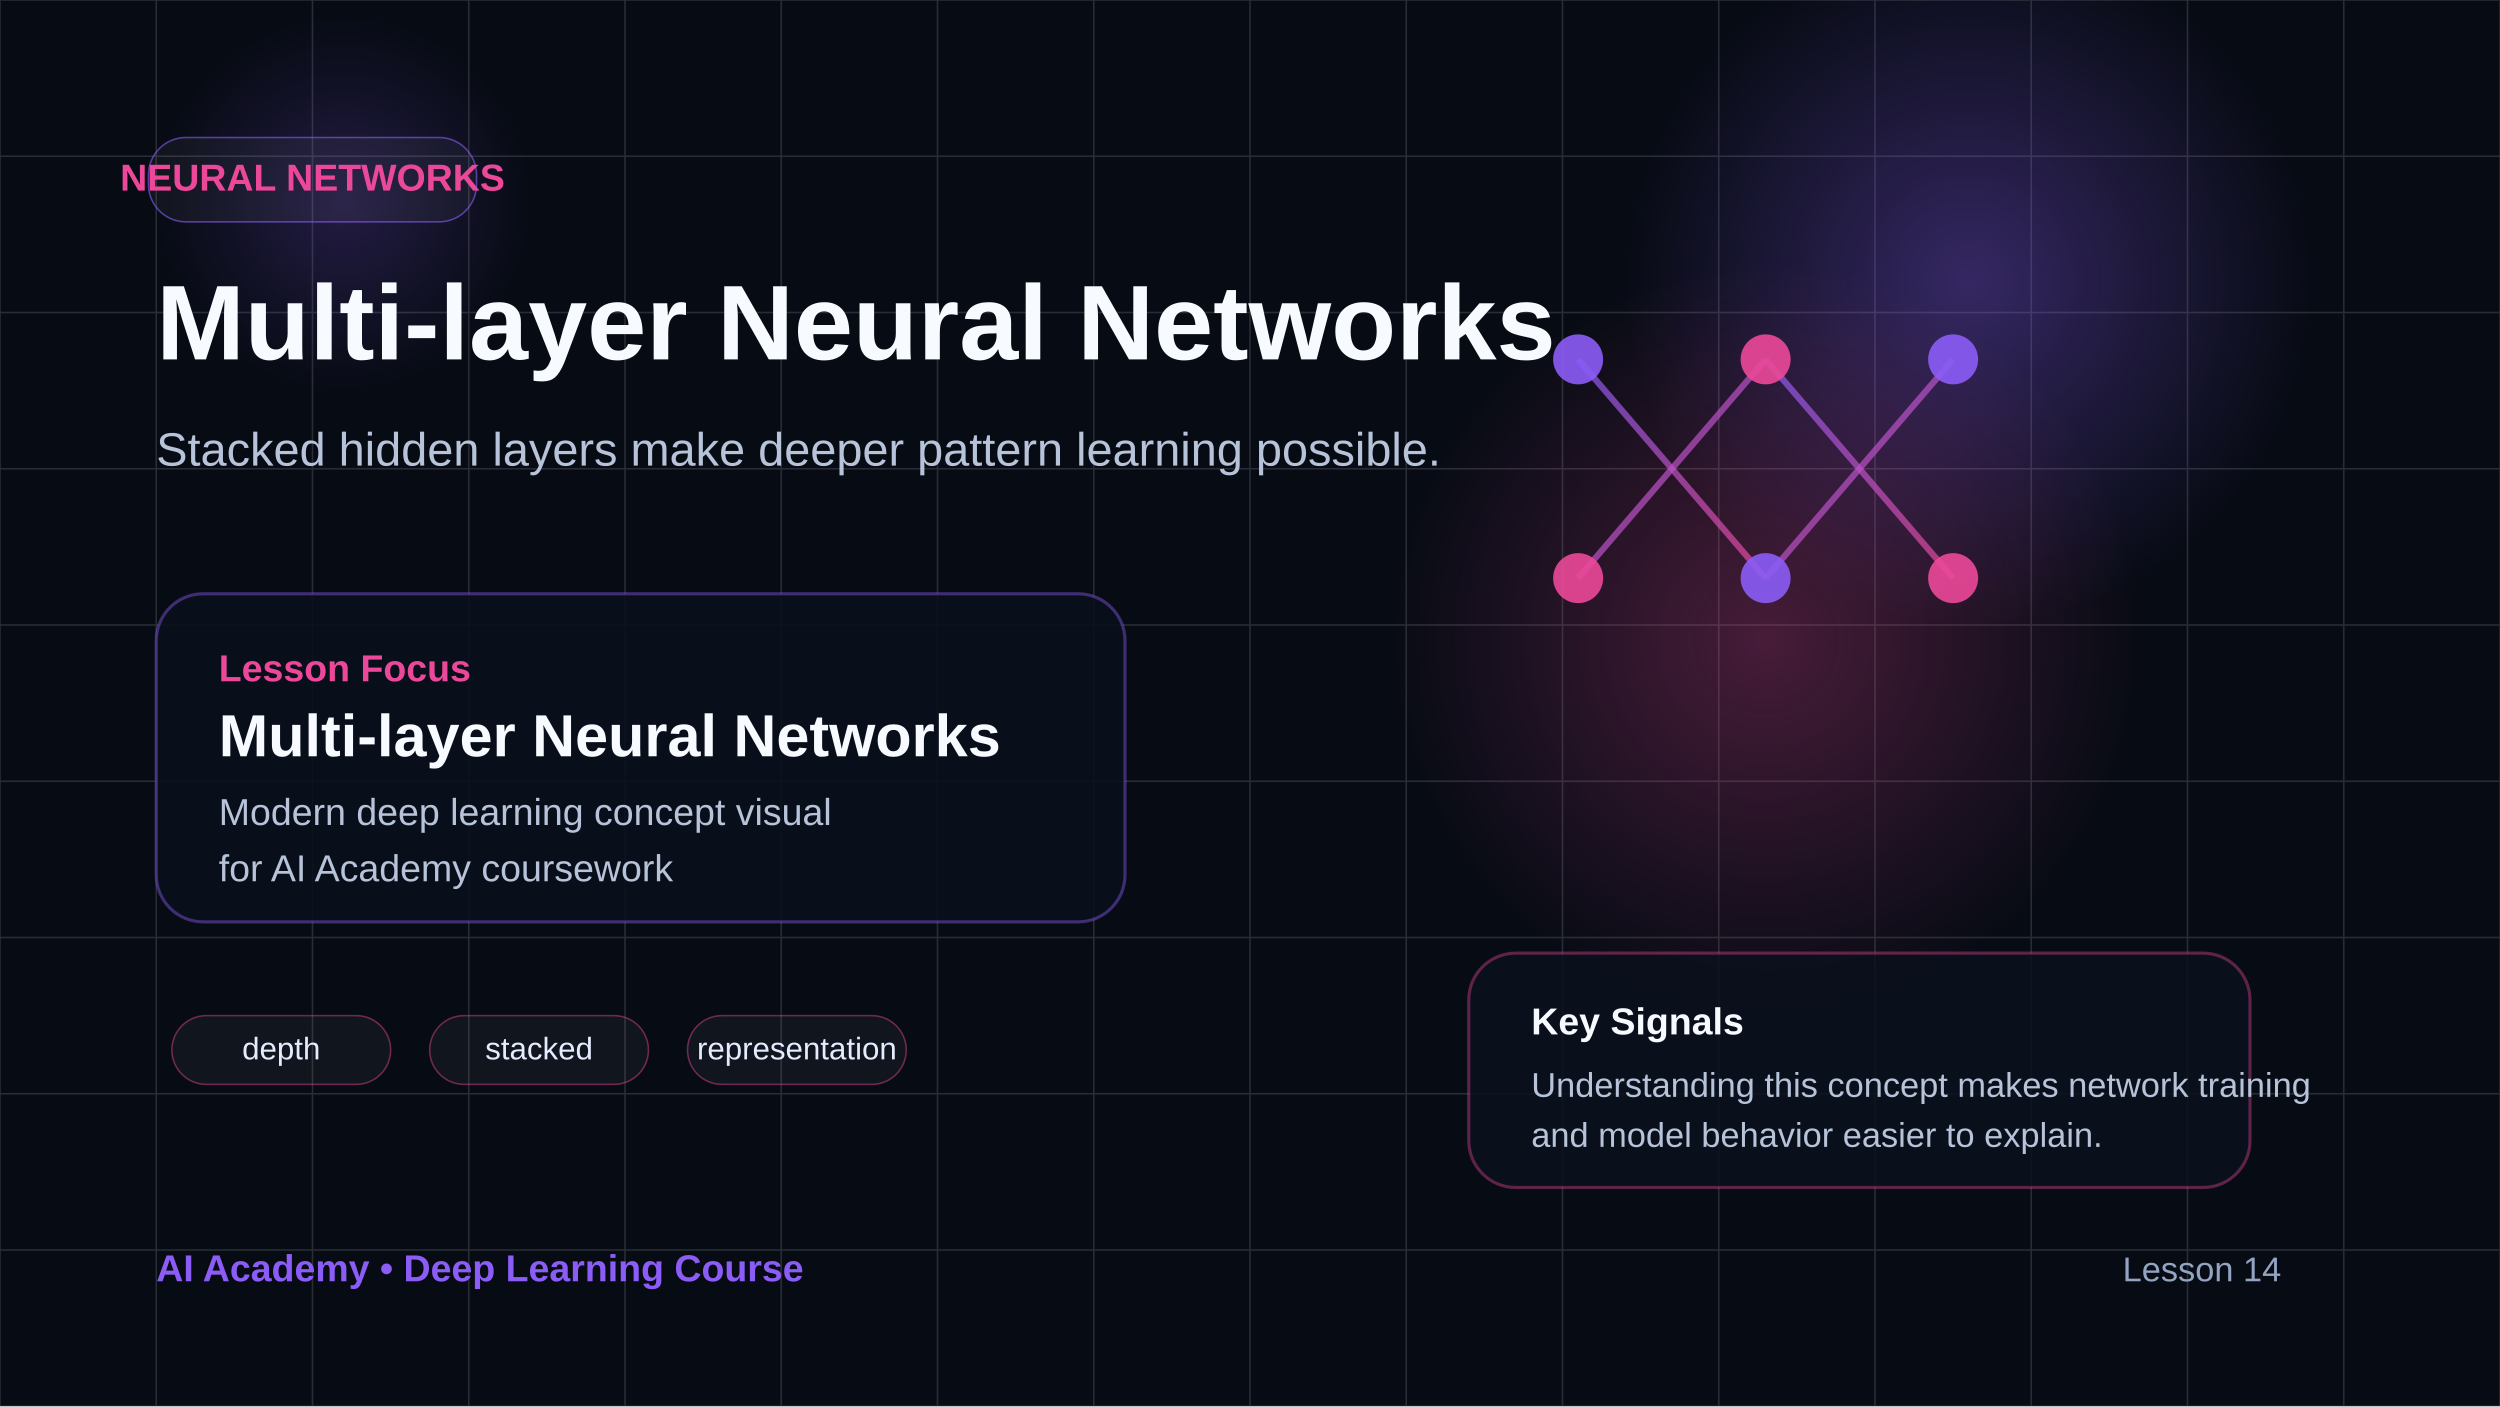
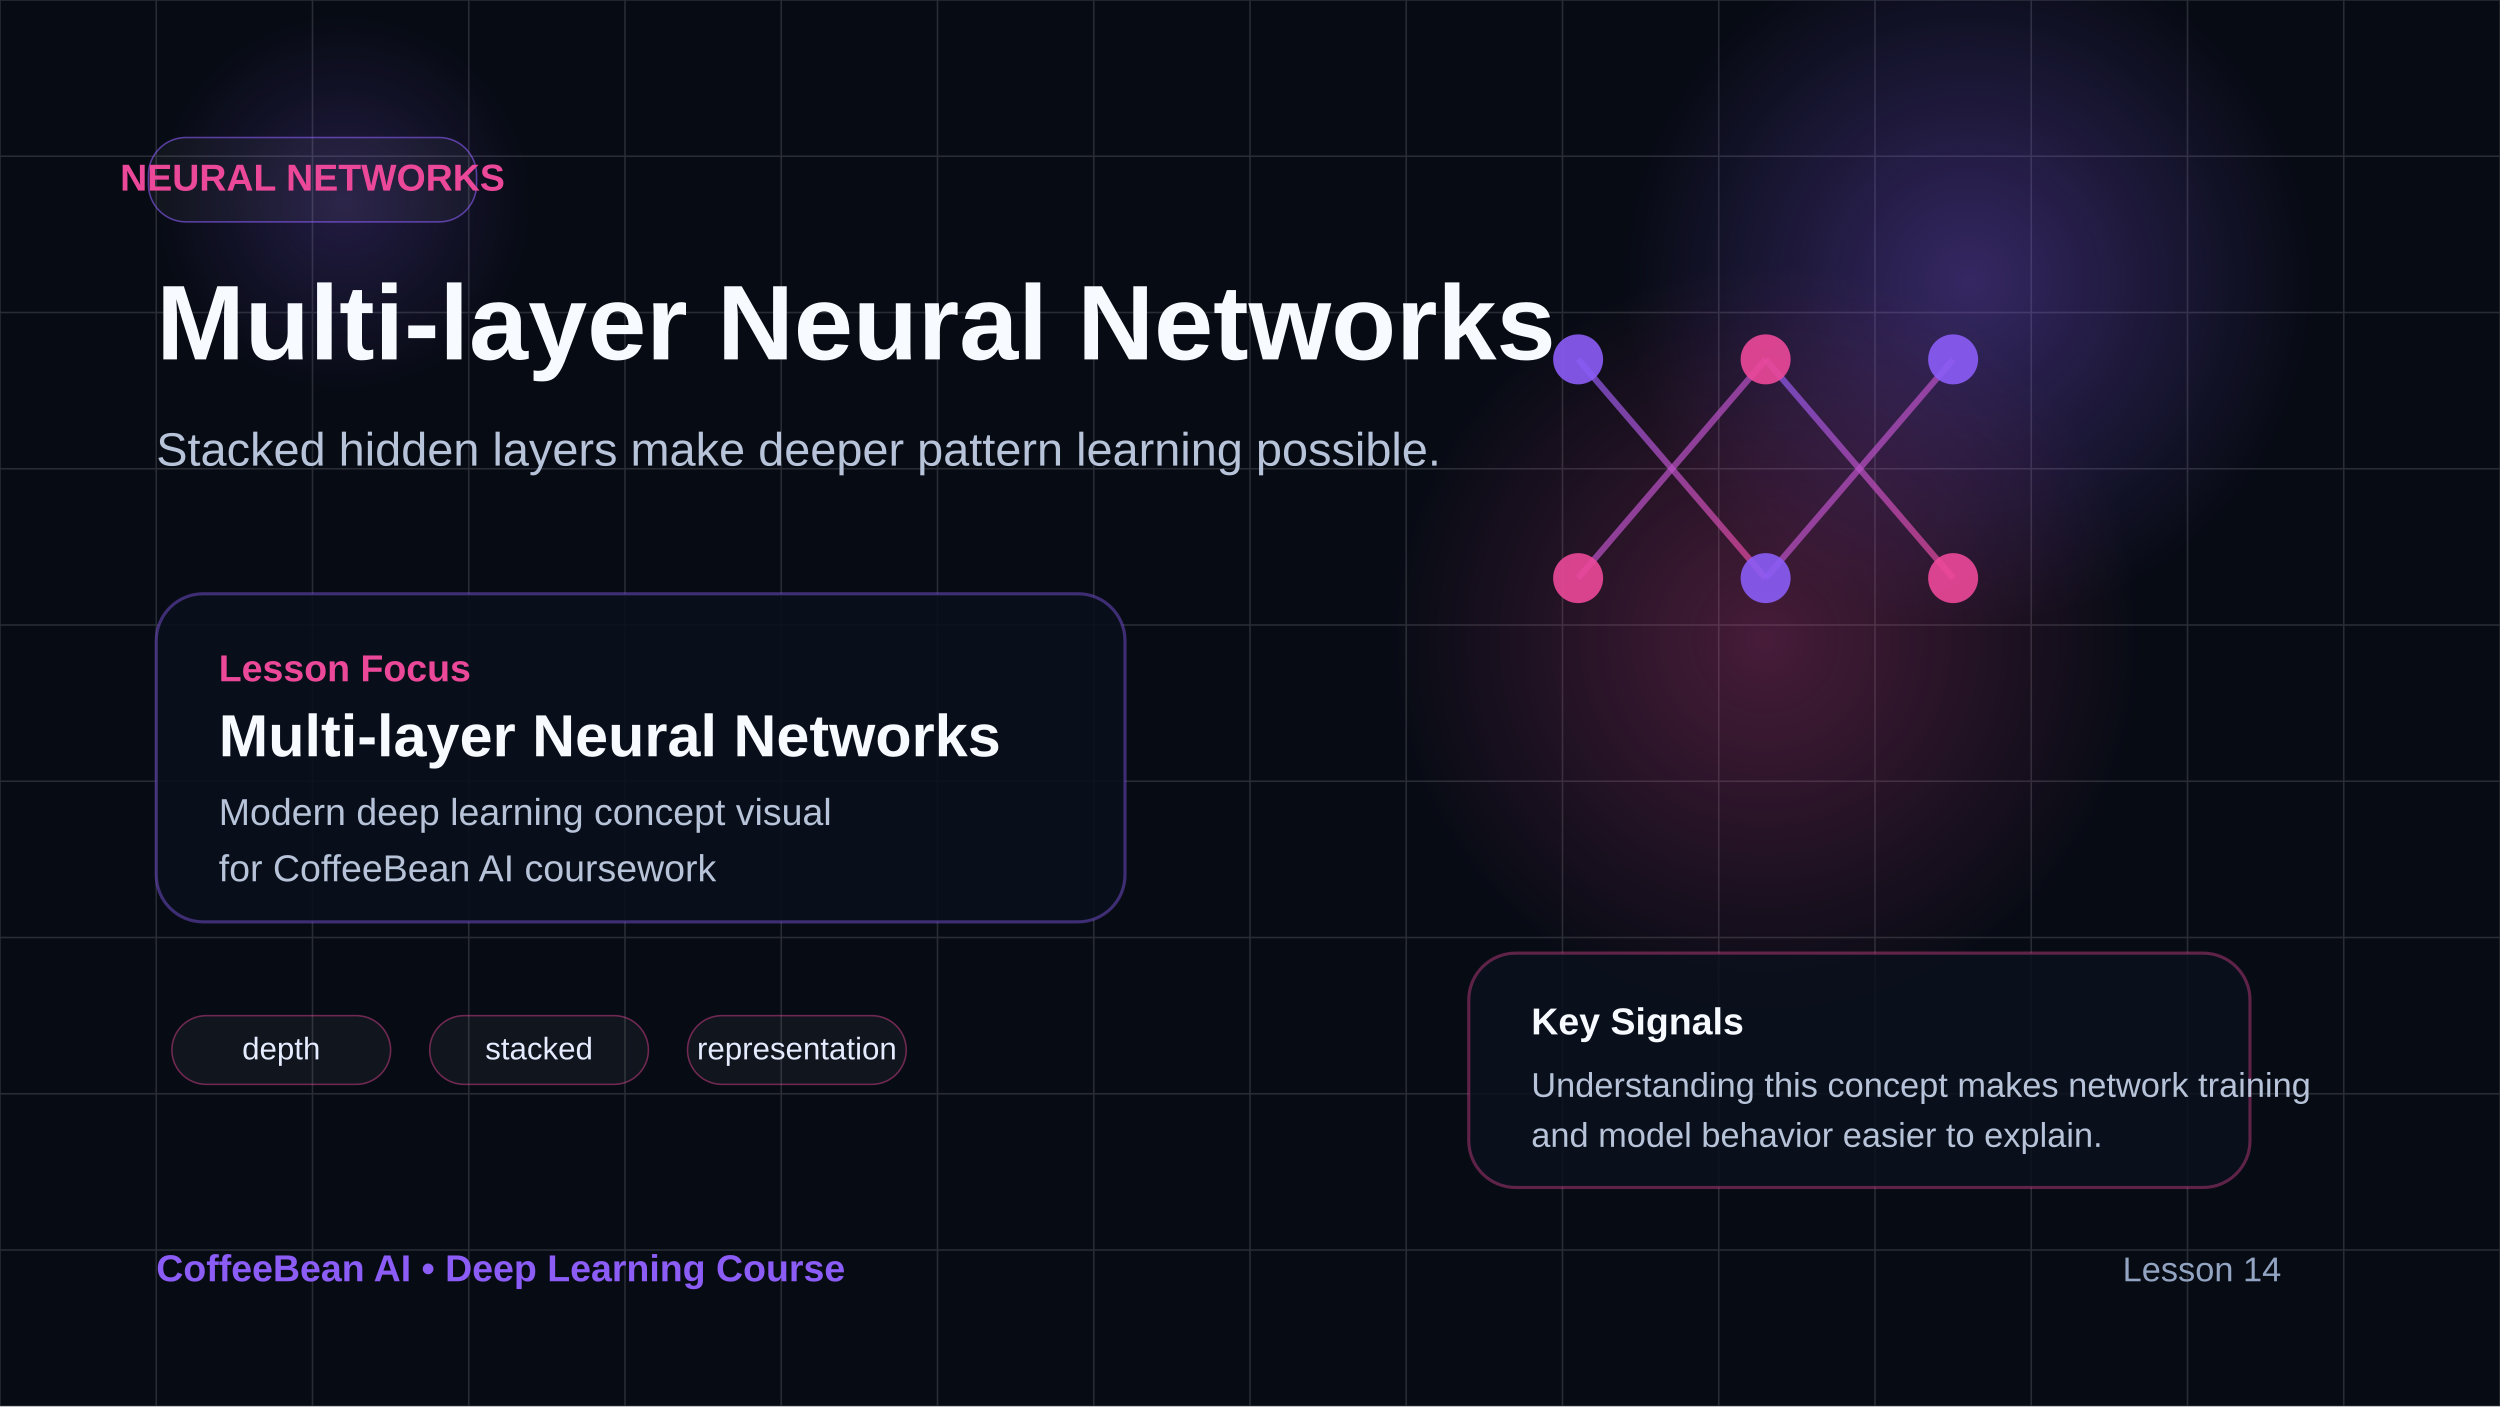
<svg xmlns="http://www.w3.org/2000/svg" width="1600" height="900" viewBox="0 0 1600 900" role="img" aria-labelledby="title desc">
  <defs>
    <linearGradient id="grad" x1="0%" y1="0%" x2="100%" y2="100%">
      <stop offset="0%" stop-color="#8b5cf6" />
      <stop offset="100%" stop-color="#ec4899" />
    </linearGradient>
    <radialGradient id="glowA" cx="50%" cy="50%" r="50%">
      <stop offset="0%" stop-color="#8b5cf6" stop-opacity="0.35" />
      <stop offset="100%" stop-color="#8b5cf6" stop-opacity="0" />
    </radialGradient>
    <radialGradient id="glowB" cx="50%" cy="50%" r="50%">
      <stop offset="0%" stop-color="#ec4899" stop-opacity="0.28" />
      <stop offset="100%" stop-color="#ec4899" stop-opacity="0" />
    </radialGradient>
  </defs>
  <rect width="1600" height="900" fill="#070B14" />
  <rect width="1600" height="900" fill="url(#grid)" opacity="0.04" />
  <g opacity="0.14">
    <line x1="0" y1="0" x2="0" y2="900" stroke="#ffffff" stroke-width="1" />
    <line x1="100" y1="0" x2="100" y2="900" stroke="#ffffff" stroke-width="1" />
    <line x1="200" y1="0" x2="200" y2="900" stroke="#ffffff" stroke-width="1" />
    <line x1="300" y1="0" x2="300" y2="900" stroke="#ffffff" stroke-width="1" />
    <line x1="400" y1="0" x2="400" y2="900" stroke="#ffffff" stroke-width="1" />
    <line x1="500" y1="0" x2="500" y2="900" stroke="#ffffff" stroke-width="1" />
    <line x1="600" y1="0" x2="600" y2="900" stroke="#ffffff" stroke-width="1" />
    <line x1="700" y1="0" x2="700" y2="900" stroke="#ffffff" stroke-width="1" />
    <line x1="800" y1="0" x2="800" y2="900" stroke="#ffffff" stroke-width="1" />
    <line x1="900" y1="0" x2="900" y2="900" stroke="#ffffff" stroke-width="1" />
    <line x1="1000" y1="0" x2="1000" y2="900" stroke="#ffffff" stroke-width="1" />
    <line x1="1100" y1="0" x2="1100" y2="900" stroke="#ffffff" stroke-width="1" />
    <line x1="1200" y1="0" x2="1200" y2="900" stroke="#ffffff" stroke-width="1" />
    <line x1="1300" y1="0" x2="1300" y2="900" stroke="#ffffff" stroke-width="1" />
    <line x1="1400" y1="0" x2="1400" y2="900" stroke="#ffffff" stroke-width="1" />
    <line x1="1500" y1="0" x2="1500" y2="900" stroke="#ffffff" stroke-width="1" />
    <line x1="1600" y1="0" x2="1600" y2="900" stroke="#ffffff" stroke-width="1" />
    <line x1="0" y1="0" x2="1600" y2="0" stroke="#ffffff" stroke-width="1" />
    <line x1="0" y1="100" x2="1600" y2="100" stroke="#ffffff" stroke-width="1" />
    <line x1="0" y1="200" x2="1600" y2="200" stroke="#ffffff" stroke-width="1" />
    <line x1="0" y1="300" x2="1600" y2="300" stroke="#ffffff" stroke-width="1" />
    <line x1="0" y1="400" x2="1600" y2="400" stroke="#ffffff" stroke-width="1" />
    <line x1="0" y1="500" x2="1600" y2="500" stroke="#ffffff" stroke-width="1" />
    <line x1="0" y1="600" x2="1600" y2="600" stroke="#ffffff" stroke-width="1" />
    <line x1="0" y1="700" x2="1600" y2="700" stroke="#ffffff" stroke-width="1" />
    <line x1="0" y1="800" x2="1600" y2="800" stroke="#ffffff" stroke-width="1" />
    <line x1="0" y1="900" x2="1600" y2="900" stroke="#ffffff" stroke-width="1" />
  </g>
  <circle cx="1260" cy="180" r="220" fill="url(#glowA)" />
  <circle cx="1130" cy="410" r="240" fill="url(#glowB)" />
  <circle cx="220" cy="130" r="120" fill="url(#glowA)" opacity="0.6" />
  <g transform="translate(95,88)">
    <rect x="0" y="0" rx="24" ry="24" width="210" height="54" fill="rgba(255,255,255,0.04)" stroke="#8b5cf6" stroke-opacity="0.6" />
    <text x="105" y="34" text-anchor="middle" font-size="24" fill="#ec4899" font-family="Arial, Helvetica, sans-serif" font-weight="700">NEURAL NETWORKS</text>
  </g>
  <text x="100" y="230" font-size="68" fill="#F7FAFF" font-family="Arial, Helvetica, sans-serif" font-weight="800">Multi-layer Neural Networks</text>
  <text x="100" y="298" font-size="30" fill="#B7C3D9" font-family="Arial, Helvetica, sans-serif">Stacked hidden layers make deeper pattern learning possible.</text>
  <g transform="translate(100,380)">
    <rect x="0" y="0" rx="30" ry="30" width="620" height="210" fill="rgba(10,16,28,0.88)" stroke="#8b5cf6" stroke-opacity="0.42" stroke-width="2" />
    <text x="40" y="56" font-size="24" fill="#ec4899" font-family="Arial, Helvetica, sans-serif" font-weight="700">Lesson Focus</text>
    <text x="40" y="104" font-size="38" fill="#F7FAFF" font-family="Arial, Helvetica, sans-serif" font-weight="700">Multi-layer Neural Networks</text>
    <text x="40" y="148" font-size="24" fill="#B7C3D9" font-family="Arial, Helvetica, sans-serif">Modern deep learning concept visual</text>
-     <text x="40" y="184" font-size="24" fill="#B7C3D9" font-family="Arial, Helvetica, sans-serif">for AI Academy coursework</text>
+     <text x="40" y="184" font-size="24" fill="#B7C3D9" font-family="Arial, Helvetica, sans-serif">for CoffeeBean AI coursework</text>
  </g>
  <g>
    <line x1="1010" y1="230" x2="1130" y2="230" stroke="url(#grad)" stroke-width="4" stroke-opacity="0.7" />
    <line x1="1130" y1="230" x2="1250" y2="230" stroke="url(#grad)" stroke-width="4" stroke-opacity="0.7" />
    <line x1="1010" y1="370" x2="1130" y2="370" stroke="url(#grad)" stroke-width="4" stroke-opacity="0.7" />
    <line x1="1130" y1="370" x2="1250" y2="370" stroke="url(#grad)" stroke-width="4" stroke-opacity="0.7" />
    <line x1="1010" y1="230" x2="1130" y2="370" stroke="url(#grad)" stroke-width="4" stroke-opacity="0.7" />
    <line x1="1130" y1="230" x2="1250" y2="370" stroke="url(#grad)" stroke-width="4" stroke-opacity="0.7" />
    <line x1="1010" y1="370" x2="1130" y2="230" stroke="url(#grad)" stroke-width="4" stroke-opacity="0.7" />
    <line x1="1130" y1="370" x2="1250" y2="230" stroke="url(#grad)" stroke-width="4" stroke-opacity="0.7" />
    <circle cx="1010" cy="230" r="16" fill="#8b5cf6" fill-opacity="0.9" />
    <circle cx="1130" cy="230" r="16" fill="#ec4899" fill-opacity="0.9" />
    <circle cx="1250" cy="230" r="16" fill="#8b5cf6" fill-opacity="0.9" />
    <circle cx="1010" cy="370" r="16" fill="#ec4899" fill-opacity="0.9" />
    <circle cx="1130" cy="370" r="16" fill="#8b5cf6" fill-opacity="0.9" />
    <circle cx="1250" cy="370" r="16" fill="#ec4899" fill-opacity="0.9" />
  </g>
  <g transform="translate(940,610)">
    <rect x="0" y="0" rx="30" ry="30" width="500" height="150" fill="rgba(10,16,28,0.82)" stroke="#ec4899" stroke-opacity="0.38" stroke-width="2" />
    <text x="40" y="52" font-size="24" fill="#F7FAFF" font-family="Arial, Helvetica, sans-serif" font-weight="700">Key Signals</text>
    <text x="40" y="92" font-size="22" fill="#B7C3D9" font-family="Arial, Helvetica, sans-serif">Understanding this concept makes network training</text>
    <text x="40" y="124" font-size="22" fill="#B7C3D9" font-family="Arial, Helvetica, sans-serif">and model behavior easier to explain.</text>
  </g>
  <g transform="translate(110,650)">
    <rect x="0" y="0" rx="22" ry="22" width="140" height="44" fill="rgba(255,255,255,0.04)" stroke="#ec4899" stroke-opacity="0.45" />
    <text x="70" y="28" text-anchor="middle" font-size="20" fill="#E5ECFF" font-family="Arial, Helvetica, sans-serif">depth</text>
  </g>
  <g transform="translate(275,650)">
    <rect x="0" y="0" rx="22" ry="22" width="140" height="44" fill="rgba(255,255,255,0.04)" stroke="#ec4899" stroke-opacity="0.45" />
    <text x="70" y="28" text-anchor="middle" font-size="20" fill="#E5ECFF" font-family="Arial, Helvetica, sans-serif">stacked</text>
  </g>
  <g transform="translate(440,650)">
    <rect x="0" y="0" rx="22" ry="22" width="140" height="44" fill="rgba(255,255,255,0.04)" stroke="#ec4899" stroke-opacity="0.45" />
    <text x="70" y="28" text-anchor="middle" font-size="20" fill="#E5ECFF" font-family="Arial, Helvetica, sans-serif">representation</text>
  </g>
-   <text x="100" y="820" font-size="24" fill="#8b5cf6" font-family="Arial, Helvetica, sans-serif" font-weight="700">AI Academy • Deep Learning Course</text>
+   <text x="100" y="820" font-size="24" fill="#8b5cf6" font-family="Arial, Helvetica, sans-serif" font-weight="700">CoffeeBean AI • Deep Learning Course</text>
  <text x="1460" y="820" text-anchor="end" font-size="22" fill="#93A4C2" font-family="Arial, Helvetica, sans-serif">Lesson 14</text>
</svg>
